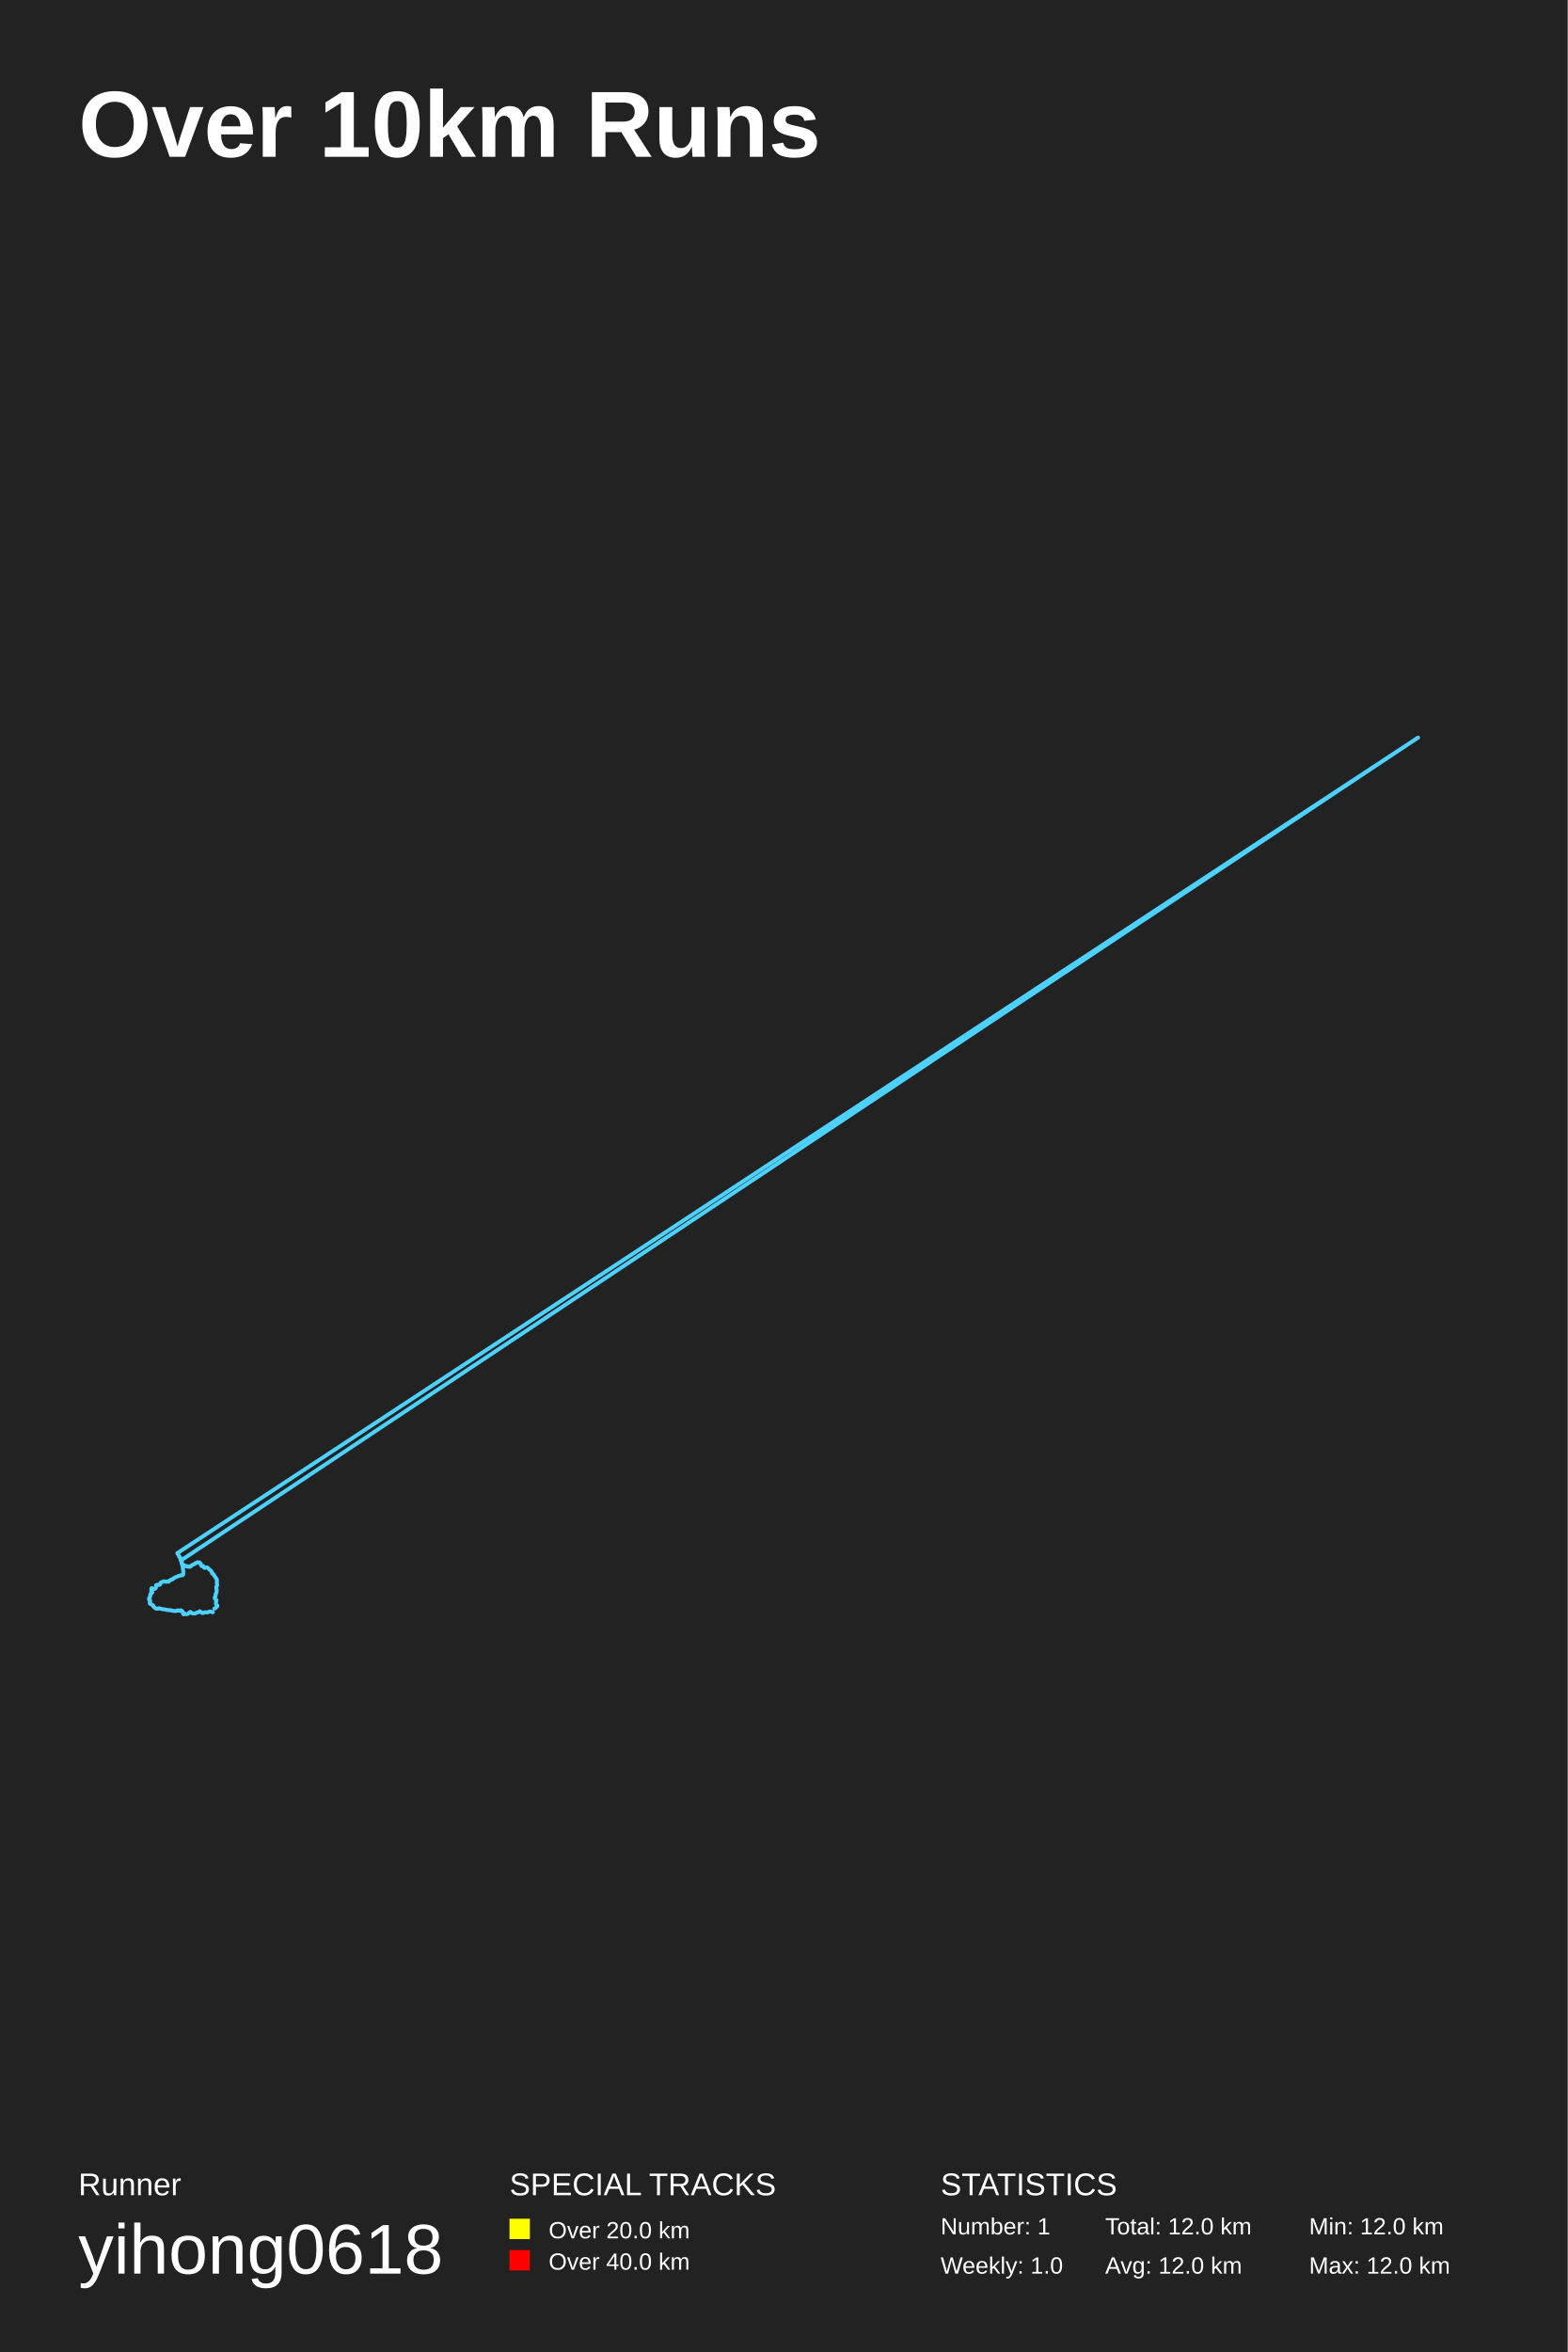
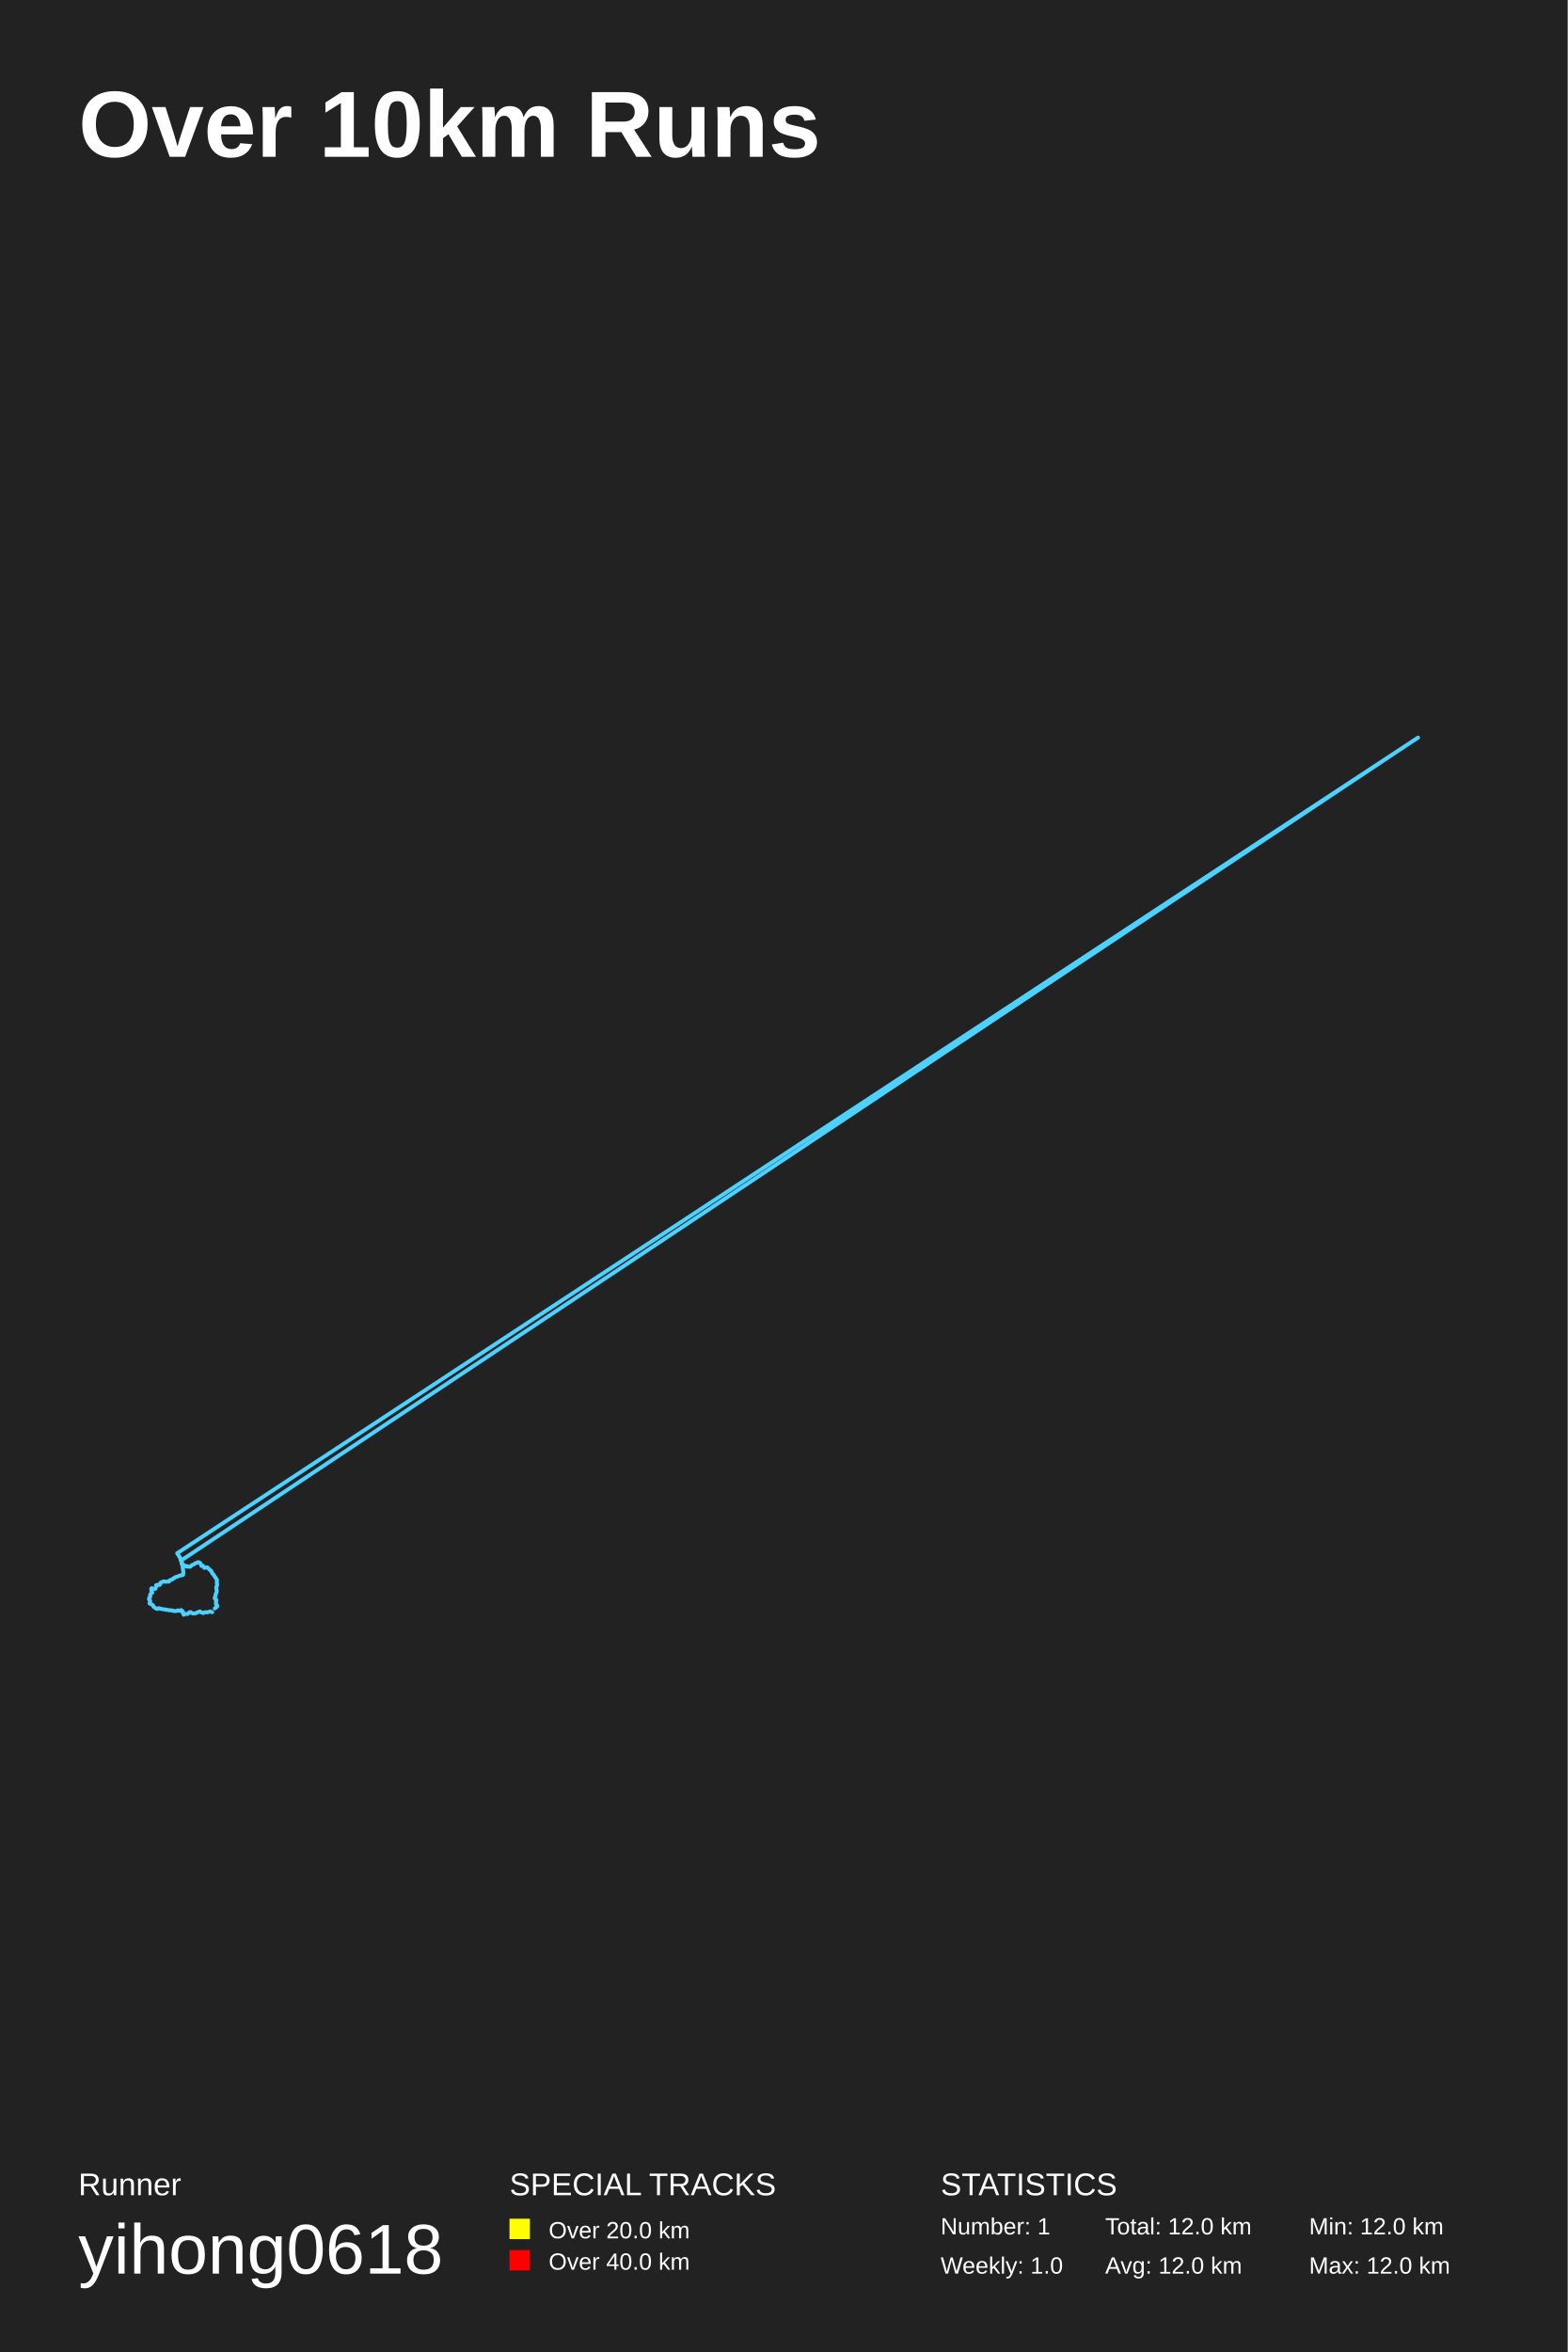
<svg xmlns="http://www.w3.org/2000/svg" baseProfile="full" height="300mm" version="1.1" viewBox="0,0,200,300" width="200mm">
  <defs />
  <rect fill="#222222" height="300" width="200" x="0" y="0" />
  <text fill="#FFFFFF" style="font-size:12px; font-family:Arial; font-weight:bold;" x="10" y="20">Over 10km Runs</text>
  <text fill="#FFFFFF" style="font-size:4px; font-family:Arial" x="10" y="280">Runner</text>
  <text fill="#FFFFFF" style="font-size:9px; font-family:Arial" x="10" y="290">yihong0618</text>
  <text fill="#FFFFFF" style="font-size:4px; font-family:Arial" x="65" y="280">SPECIAL TRACKS</text>
  <rect fill="yellow" height="2.6" width="2.6" x="65" y="283" />
  <text fill="#FFFFFF" style="font-size:3px; font-family:Arial" x="70" y="285.5">Over 20.0 km</text>
  <rect fill="red" height="2.6" width="2.6" x="65" y="287" />
  <text fill="#FFFFFF" style="font-size:3px; font-family:Arial" x="70" y="289.5">Over 40.0 km</text>
  <text fill="#FFFFFF" style="font-size:4px; font-family:Arial" x="120" y="280">STATISTICS</text>
  <text fill="#FFFFFF" style="font-size:3px; font-family:Arial" x="120" y="285">Number: 1</text>
  <text fill="#FFFFFF" style="font-size:3px; font-family:Arial" x="120" y="290">Weekly: 1.0</text>
  <text fill="#FFFFFF" style="font-size:3px; font-family:Arial" x="141" y="285">Total: 12.0 km</text>
  <text fill="#FFFFFF" style="font-size:3px; font-family:Arial" x="141" y="290">Avg: 12.0 km</text>
  <text fill="#FFFFFF" style="font-size:3px; font-family:Arial" x="167" y="285">Min: 12.0 km</text>
  <text fill="#FFFFFF" style="font-size:3px; font-family:Arial" x="167" y="290">Max: 12.0 km</text>
-   <polyline fill="none" opacity="1" points="27.352,205.184 27.457,205.131 27.538,205.062 27.623,204.968 27.694,204.915 27.728,204.852 27.718,204.778 27.637,204.715 27.576,204.652 27.547,204.541 27.552,204.451 27.566,204.367 27.576,204.293 27.576,204.183 27.618,204.093 27.519,204.025 27.476,203.988 27.457,203.94 27.39,203.856 27.405,203.703 27.462,203.635 27.509,203.551 27.49,203.445 27.509,203.324 27.576,203.213 27.614,203.14 27.628,203.024 27.642,202.945 27.642,202.85 27.618,202.766 27.633,202.681 27.599,202.624 27.599,202.529 27.59,202.408 27.666,202.292 27.699,202.197 27.699,202.118 27.666,202.018 27.671,201.907 27.671,201.796 27.666,201.675 27.675,201.512 27.675,201.48 27.181,200.732 27.119,200.727 27.062,200.696 27.053,200.606 27.02,200.553 27.015,200.506 27.001,200.485 26.972,200.422 26.934,200.374 26.891,200.322 26.83,200.3 26.787,200.248 26.754,200.237 26.701,200.163 26.649,200.121 26.559,200.042 26.507,199.974 26.44,199.932 26.402,199.921 26.326,199.953 26.236,199.963 26.174,199.979 26.079,199.979 26.017,199.926 25.989,199.842 25.946,199.795 25.917,199.737 25.832,199.726 25.742,199.758 25.699,199.705 25.699,199.695 25.718,199.679 25.713,199.684 25.723,199.674 25.694,199.705 25.68,199.7 25.67,199.7 25.694,199.695 25.694,199.71 25.685,199.705 25.699,199.689 25.699,199.689 25.685,199.642 25.623,199.568 25.623,199.51 25.599,199.436 25.566,199.389 25.547,199.379 25.509,199.347 25.447,199.321 25.4,199.278 25.343,199.3 25.29,199.263 25.267,199.268 25.257,199.263 25.21,199.278 25.143,199.31 25.1,199.342 25.058,199.363 24.996,199.357 24.967,199.384 24.91,199.421 24.844,199.447 24.82,199.494 24.772,199.505 24.734,199.521 24.677,199.558 24.644,199.558 24.563,199.605 24.492,199.642 24.416,199.674 24.354,199.753 24.288,199.826 24.217,199.842 24.155,199.832 24.098,199.842 24.017,199.826 23.955,199.826 23.96,199.811 23.965,199.8 23.965,199.816 23.951,199.805 23.946,199.832 23.913,199.805 23.86,199.758 23.808,199.742 23.775,199.774 23.699,199.774 23.67,199.721 23.589,199.742 23.528,199.726 23.475,199.652 23.428,199.6 23.366,199.579 23.357,199.558 23.347,199.552 23.319,199.516 23.266,199.458 23.209,199.436 23.19,199.468 23.195,199.452 23.19,199.431 23.167,199.394 23.186,199.326 23.205,199.263 23.195,199.21 23.133,199.173 23.114,199.126 23.091,199.073 23.057,199.031 23.043,198.968 23.019,198.889 23.005,198.804 22.991,198.657 22.92,198.62 22.891,198.557 22.844,198.52 22.81,198.467 22.81,198.399 22.768,198.325 22.701,198.251 22.677,198.193 22.663,198.156 22.639,198.156 22.635,198.172 22.644,198.172 22.644,198.177 22.63,198.167 22.639,198.162 22.639,198.167 22.649,198.162 22.682,198.13 22.696,198.088 22.692,198.088 22.658,198.109 22.639,198.104 22.63,198.114 22.62,198.109 22.62,198.119 22.625,198.109 22.625,198.109 22.63,198.109 22.63,198.098 22.635,198.104 22.639,198.104 22.635,198.098 180.91,94.084 180.815,94.142 180.815,94.142 180.815,94.142 180.815,94.142 180.739,94.185 180.724,94.2 23.086,199.041 23.119,199.11 23.162,199.194 23.186,199.263 23.171,199.352 23.19,199.436 23.2,199.531 23.243,199.595 23.281,199.674 23.304,199.784 23.3,199.884 23.323,199.969 23.333,200.127 23.361,200.253 23.376,200.348 23.395,200.437 23.385,200.569 23.371,200.685 23.38,200.775 23.376,200.838 23.3,200.917 23.157,200.922 23.034,200.948 22.934,200.975 22.839,201.001 22.734,201.038 22.62,201.096 22.53,201.133 22.425,201.164 22.364,201.191 22.273,201.238 22.202,201.275 22.107,201.328 22.083,201.375 22.05,201.407 22.05,201.401 22.05,201.407 22.003,201.444 21.946,201.465 21.884,201.486 21.789,201.491 21.727,201.538 21.656,201.586 21.618,201.617 21.589,201.675 21.542,201.739 21.447,201.733 21.39,201.712 21.299,201.728 21.219,201.749 21.133,201.765 21.057,201.739 20.986,201.696 20.91,201.696 20.829,201.733 20.791,201.739 20.744,201.76 20.677,201.807 20.592,201.818 20.52,201.839 20.473,201.891 20.44,201.96 20.425,202.028 20.44,202.086 20.397,202.118 20.359,202.139 20.33,202.144 20.283,202.149 20.216,202.17 20.131,202.149 20.059,202.139 19.983,202.165 19.907,202.197 19.926,202.223 19.931,202.276 19.926,202.329 19.917,202.376 19.893,202.418 19.888,202.444 19.884,202.487 19.865,202.55 19.827,202.613 19.741,202.66 19.67,202.655 19.603,202.687 19.556,202.692 19.494,202.75 19.428,202.729 19.413,202.697 19.375,202.666 19.366,202.676 19.342,202.645 19.318,202.629 19.352,202.602 19.361,202.555 19.38,202.566 19.333,202.602 19.304,202.624 19.299,202.703 19.333,202.797 19.299,202.934 19.361,203.034 19.428,203.129 19.356,203.187 19.257,203.235 19.19,203.345 19.152,203.482 19.176,203.587 19.128,203.709 19.038,203.825 19.01,203.94 19.029,204.083 19.124,204.104 19.162,204.172 19.128,204.256 19.138,204.341 19.1,204.462 19.124,204.557 19.2,204.599 19.314,204.641 19.409,204.688 19.518,204.762 19.561,204.883 19.637,204.973 19.755,205.078 19.884,205.168 20.026,205.194 20.14,205.199 20.283,205.126 20.397,205.162 20.535,205.21 20.672,205.236 20.81,205.263 20.962,205.278 21.01,205.284 21.133,205.31 21.219,205.336 21.328,205.352 21.433,205.347 21.528,205.378 21.637,205.394 21.775,205.389 21.879,205.41 21.974,205.442 22.079,205.463 22.202,205.484 22.316,205.484 22.459,205.489 22.582,205.442 22.682,205.394 22.768,205.421 22.886,205.457 23.01,205.463 23.067,205.389 23.133,205.41 23.209,205.484 23.328,205.579 23.328,205.71 23.361,205.821 23.423,205.916 23.456,205.9 23.608,205.837 23.761,205.9 23.913,205.863 24.05,205.784 24.15,205.694 24.278,205.6 24.407,205.689 24.492,205.763 24.635,205.795 24.829,205.8 24.92,205.779 25.005,205.742 25.143,205.684 25.257,205.637 25.385,205.6 25.476,205.515 25.561,205.579 25.68,205.642 25.765,205.731 25.884,205.726 25.974,205.731 26.046,205.684 26.155,205.652 26.293,205.647 26.426,205.673 26.521,205.626 26.63,205.594 26.711,205.568 26.787,205.547 26.906,205.563 27.029,205.621 27.148,205.647" stroke="#4DD2FF" stroke-dasharray="none" stroke-linecap="round" stroke-linejoin="round" stroke-width="0.5" />
+   <polyline fill="none" opacity="1" points="27.395,205.157 27.481,205.099 27.566,205.041 27.656,204.952 27.704,204.899 27.728,204.82 27.694,204.746 27.599,204.694 27.566,204.609 27.533,204.488 27.566,204.42 27.566,204.335 27.566,204.262 27.604,204.146 27.599,204.062 27.49,204.009 27.481,203.977 27.428,203.925 27.386,203.825 27.428,203.672 27.485,203.614 27.504,203.508 27.504,203.403 27.528,203.282 27.604,203.187 27.623,203.092 27.628,202.992 27.661,202.897 27.633,202.824 27.623,202.729 27.609,202.65 27.595,202.581 27.595,202.487 27.623,202.35 27.685,202.271 27.704,202.17 27.694,202.07 27.656,201.976 27.671,201.865 27.661,201.754 27.675,201.617 27.671,201.491 27.656,201.48 27.167,200.748 27.091,200.711 27.062,200.659 27.039,200.595 27.024,200.537 27.005,200.511 26.991,200.464 26.967,200.395 26.906,200.369 26.868,200.311 26.811,200.285 26.758,200.242 26.73,200.206 26.687,200.142 26.625,200.084 26.535,200.016 26.483,199.932 26.435,199.916 26.374,199.921 26.293,199.947 26.217,199.963 26.141,199.979 26.051,199.969 26.008,199.905 25.979,199.821 25.951,199.768 25.889,199.721 25.794,199.726 25.718,199.737 25.708,199.695 25.708,199.679 25.732,199.684 25.708,199.695 25.699,199.689 25.694,199.695 25.666,199.7 25.685,199.7 25.685,199.726 25.694,199.705 25.68,199.695 25.694,199.679 25.699,199.679 25.642,199.595 25.623,199.531 25.609,199.494 25.571,199.405 25.556,199.379 25.528,199.373 25.485,199.336 25.438,199.3 25.381,199.278 25.324,199.294 25.29,199.263 25.257,199.278 25.257,199.257 25.181,199.305 25.129,199.321 25.086,199.352 25.039,199.347 24.982,199.363 24.948,199.389 24.882,199.431 24.834,199.479 24.801,199.505 24.758,199.51 24.72,199.537 24.658,199.552 24.606,199.584 24.535,199.616 24.464,199.637 24.392,199.71 24.331,199.789 24.269,199.842 24.188,199.837 24.141,199.816 24.06,199.832 23.989,199.826 23.941,199.826 23.974,199.805 23.965,199.8 23.965,199.821 23.97,199.816 23.941,199.837 23.889,199.784 23.837,199.747 23.794,199.747 23.742,199.8 23.684,199.737 23.637,199.721 23.561,199.768 23.509,199.7 23.447,199.626 23.409,199.589 23.361,199.563 23.347,199.563 23.333,199.552 23.304,199.484 23.257,199.447 23.195,199.442 23.195,199.447 23.209,199.442 23.181,199.421 23.176,199.357 23.195,199.294 23.195,199.252 23.167,199.205 23.119,199.141 23.105,199.105 23.086,199.052 23.048,199.01 23.043,198.947 23.01,198.852 23.005,198.804 22.967,198.646 22.905,198.599 22.882,198.52 22.829,198.488 22.81,198.451 22.787,198.367 22.734,198.299 22.682,198.23 22.682,198.172 22.663,198.167 22.63,198.162 22.62,198.172 22.649,198.172 22.649,198.172 22.635,198.167 22.639,198.162 22.644,198.162 22.658,198.167 22.687,198.104 22.692,198.093 22.692,198.109 22.62,198.093 22.635,198.104 22.625,198.114 22.616,198.125 22.635,198.114 22.625,198.109 22.625,198.109 22.63,198.104 22.635,198.093 22.63,198.104 22.639,198.093 180.91,94.084 180.91,94.084 180.815,94.142 180.815,94.142 180.815,94.142 180.815,94.142 180.724,94.2 180.629,94.259 23.095,199.057 23.119,199.173 23.195,199.21 23.186,199.3 23.171,199.389 23.181,199.484 23.209,199.558 23.271,199.626 23.295,199.71 23.3,199.821 23.314,199.916 23.314,200.037 23.347,200.174 23.361,200.3 23.38,200.379 23.395,200.474 23.38,200.617 23.366,200.727 23.38,200.796 23.357,200.869 23.252,200.927 23.1,200.922 23,200.964 22.901,200.975 22.801,201.022 22.696,201.075 22.582,201.101 22.482,201.138 22.392,201.164 22.335,201.217 22.254,201.249 22.169,201.291 22.093,201.343 22.079,201.386 22.05,201.401 22.05,201.396 22.026,201.412 21.993,201.454 21.927,201.475 21.851,201.491 21.756,201.512 21.699,201.559 21.637,201.586 21.613,201.633 21.57,201.712 21.513,201.739 21.423,201.728 21.361,201.717 21.261,201.739 21.19,201.749 21.1,201.754 21.029,201.723 20.962,201.702 20.877,201.707 20.81,201.749 20.772,201.744 20.71,201.786 20.644,201.807 20.563,201.828 20.501,201.849 20.459,201.918 20.43,201.991 20.44,202.055 20.43,202.102 20.368,202.118 20.349,202.139 20.321,202.155 20.259,202.165 20.178,202.165 20.116,202.144 20.031,202.155 19.941,202.186 19.912,202.202 19.931,202.239 19.936,202.302 19.926,202.365 19.907,202.381 19.893,202.423 19.888,202.471 19.874,202.502 19.865,202.581 19.812,202.655 19.713,202.645 19.651,202.66 19.594,202.676 19.527,202.718 19.466,202.755 19.428,202.724 19.404,202.676 19.371,202.681 19.361,202.671 19.328,202.634 19.314,202.629 19.375,202.576 19.371,202.566 19.38,202.576 19.333,202.618 19.295,202.624 19.309,202.724 19.304,202.855 19.323,202.987 19.39,203.061 19.418,203.161 19.318,203.203 19.238,203.271 19.166,203.387 19.143,203.54 19.19,203.619 19.086,203.746 19.019,203.861 19.014,203.998 19.076,204.077 19.147,204.13 19.152,204.209 19.147,204.283 19.119,204.378 19.081,204.52 19.171,204.562 19.238,204.625 19.352,204.641 19.451,204.709 19.556,204.81 19.575,204.92 19.694,205.026 19.812,205.11 19.945,205.173 20.074,205.226 20.173,205.141 20.34,205.131 20.449,205.194 20.582,205.215 20.734,205.252 20.877,205.273 21.01,205.289 21.067,205.278 21.157,205.331 21.261,205.331 21.366,205.342 21.466,205.363 21.575,205.389 21.694,205.394 21.817,205.389 21.922,205.426 22.026,205.436 22.131,205.473 22.254,205.484 22.368,205.494 22.525,205.489 22.62,205.421 22.706,205.4 22.81,205.436 22.924,205.473 23.029,205.442 23.11,205.363 23.148,205.452 23.262,205.484 23.357,205.631 23.319,205.758 23.404,205.831 23.442,205.963 23.513,205.858 23.67,205.863 23.808,205.863 23.965,205.847 24.084,205.726 24.188,205.637 24.335,205.631 24.435,205.71 24.54,205.789 24.692,205.8 24.867,205.8 24.953,205.752 25.072,205.721 25.167,205.658 25.314,205.631 25.423,205.558 25.499,205.542 25.609,205.6 25.713,205.673 25.813,205.71 25.913,205.747 26.008,205.716 26.089,205.663 26.212,205.637 26.34,205.652 26.464,205.652 26.568,205.615 26.673,205.579 26.749,205.558 26.844,205.542 26.963,205.589 27.067,205.642" stroke="#4DD2FF" stroke-dasharray="none" stroke-linecap="round" stroke-linejoin="round" stroke-width="0.5" />
</svg>
